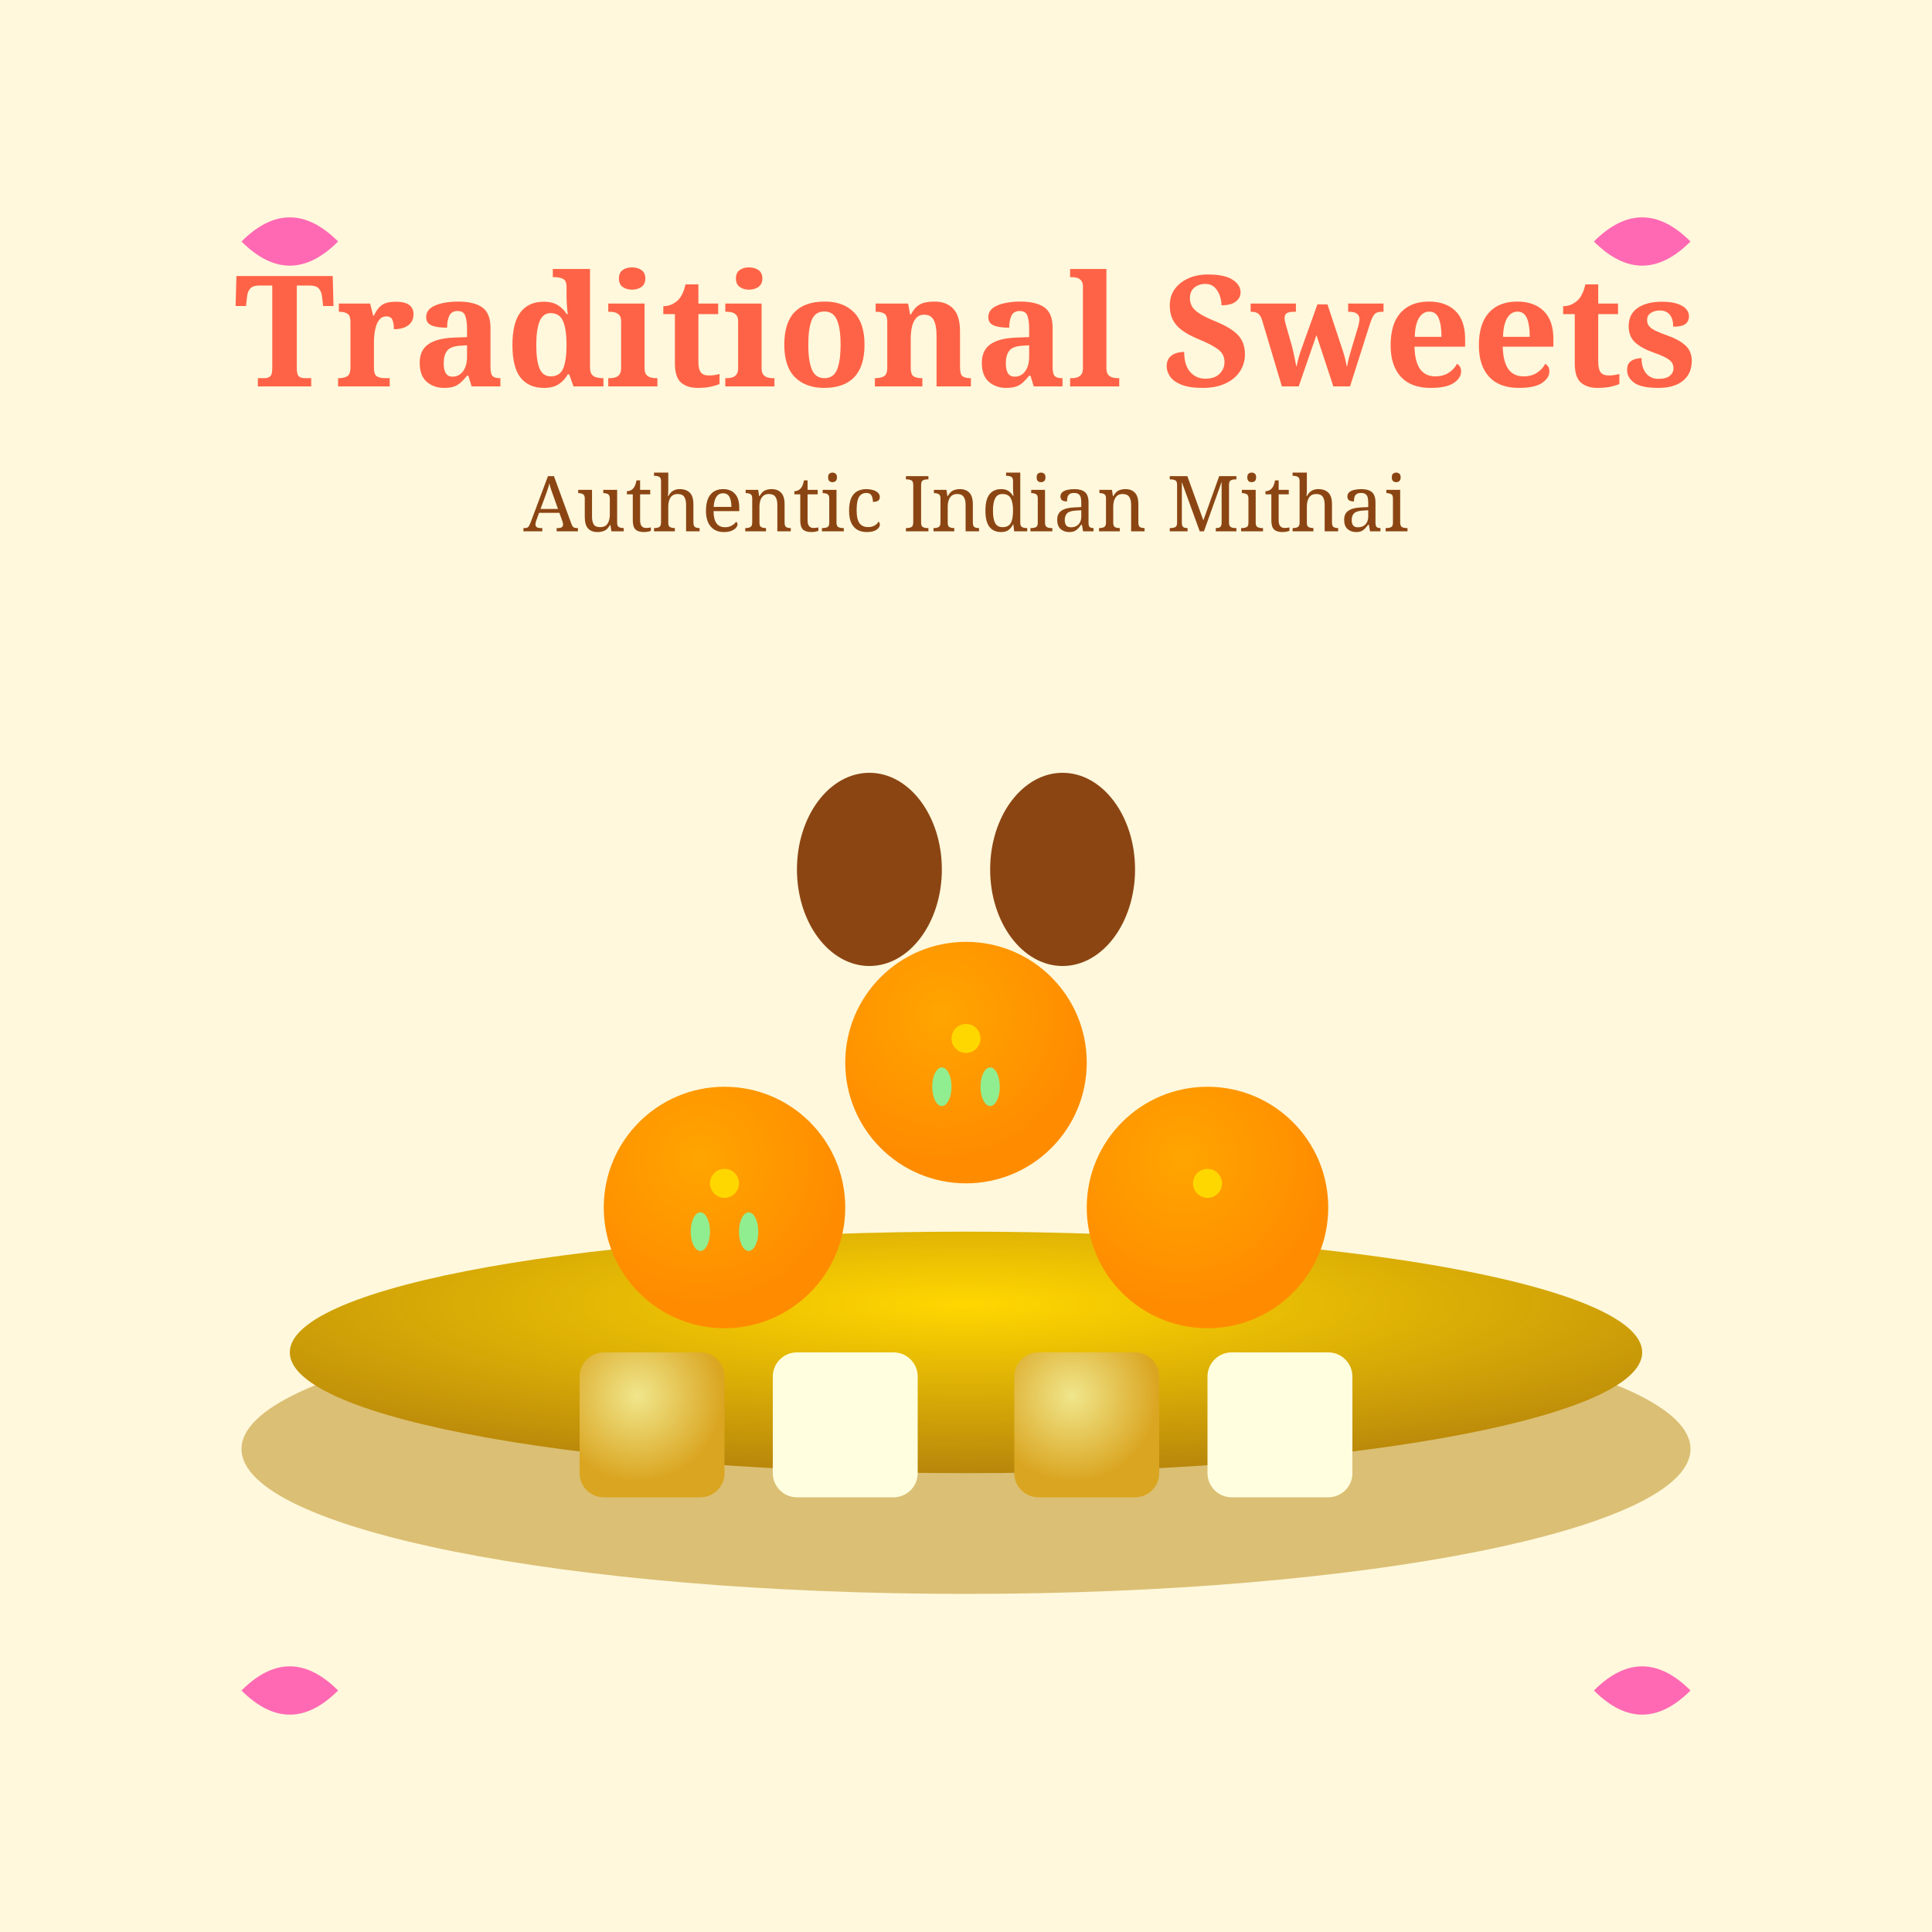
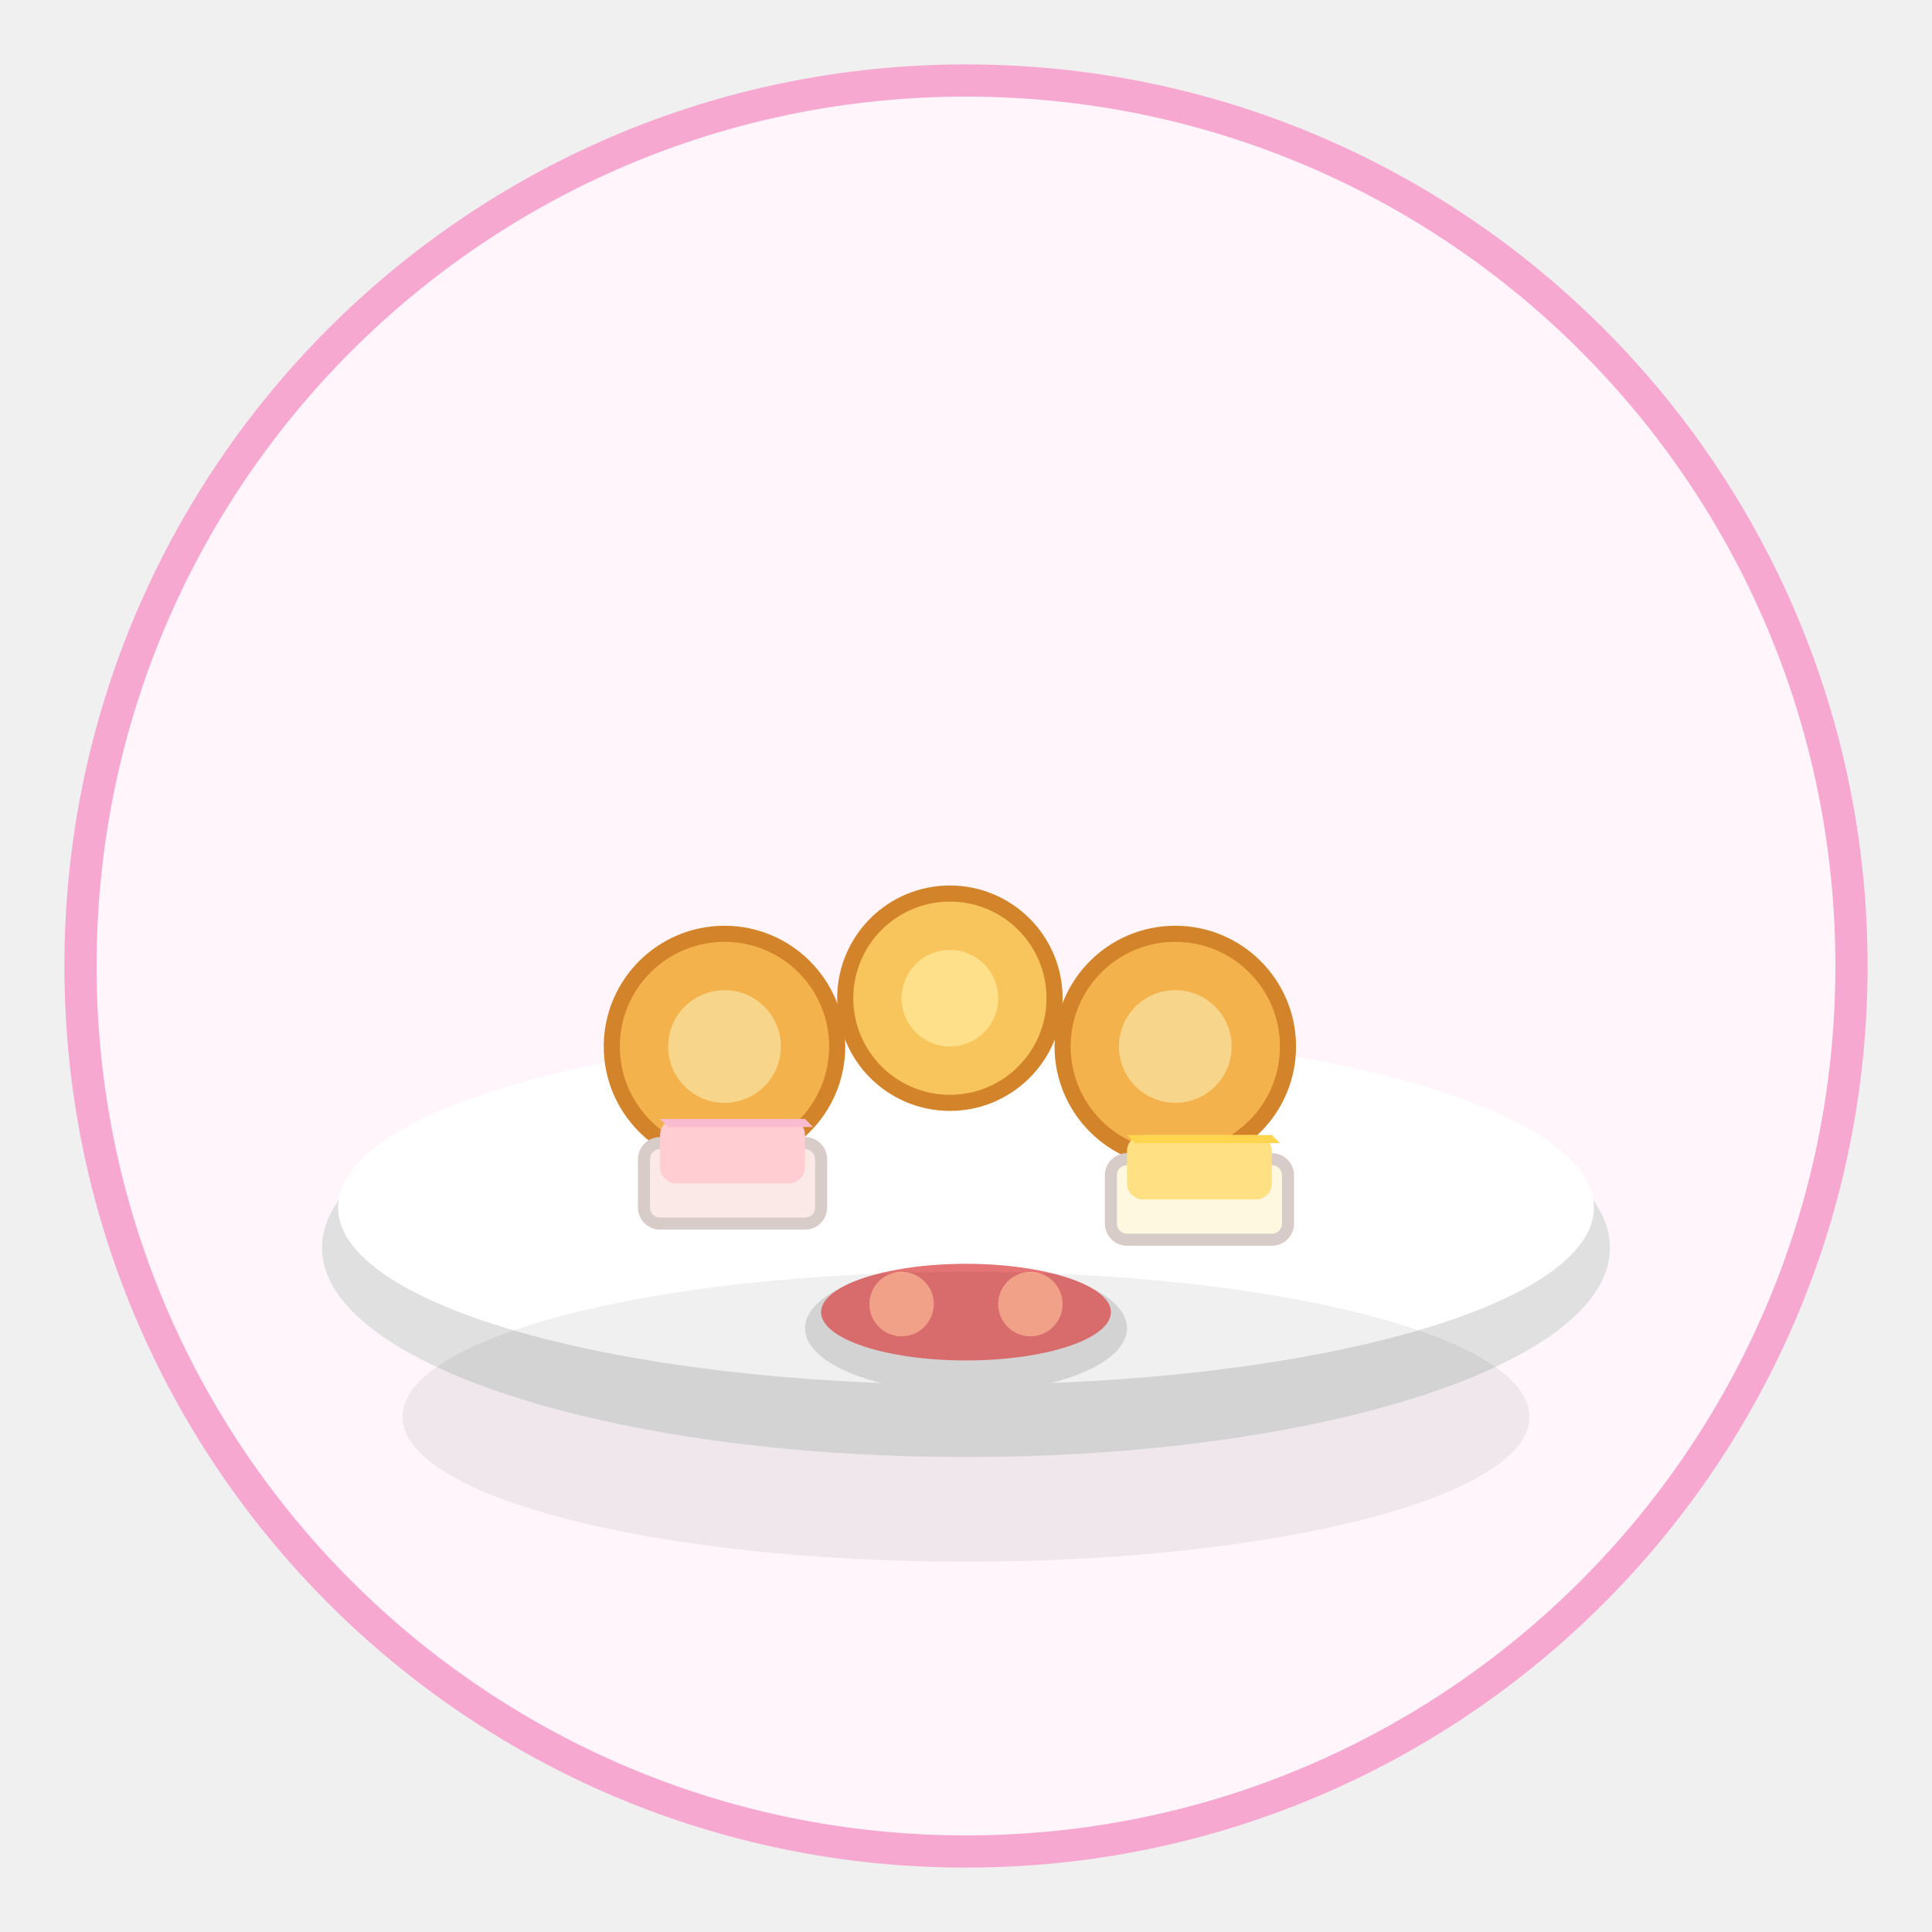
- <svg xmlns="http://www.w3.org/2000/svg" width="400" height="400" viewBox="0 0 400 400">
-   <defs>
-     <radialGradient id="plateGradient" cx="50%" cy="30%" r="70%">
-       <stop offset="0%" style="stop-color:#FFD700;stop-opacity:1" />
-       <stop offset="100%" style="stop-color:#B8860B;stop-opacity:1" />
-     </radialGradient>
-     <radialGradient id="ladduGradient" cx="40%" cy="30%" r="60%">
-       <stop offset="0%" style="stop-color:#FFA500;stop-opacity:1" />
-       <stop offset="100%" style="stop-color:#FF8C00;stop-opacity:1" />
-     </radialGradient>
-     <radialGradient id="barfiGradient" cx="40%" cy="30%" r="60%">
-       <stop offset="0%" style="stop-color:#F0E68C;stop-opacity:1" />
-       <stop offset="100%" style="stop-color:#DAA520;stop-opacity:1" />
-     </radialGradient>
-   </defs>
-   <rect width="400" height="400" fill="#FFF8DC" />
-   <ellipse cx="200" cy="300" rx="150" ry="30" fill="#B8860B" opacity="0.5" />
-   <ellipse cx="200" cy="280" rx="140" ry="25" fill="url(#plateGradient)" />
-   <circle cx="150" cy="250" r="25" fill="url(#ladduGradient)" />
-   <circle cx="250" cy="250" r="25" fill="url(#ladduGradient)" />
-   <circle cx="200" cy="220" r="25" fill="url(#ladduGradient)" />
-   <rect x="120" y="280" width="30" height="30" fill="url(#barfiGradient)" rx="5" />
-   <rect x="160" y="280" width="30" height="30" fill="#FFFFE0" rx="5" />
-   <rect x="210" y="280" width="30" height="30" fill="url(#barfiGradient)" rx="5" />
-   <rect x="250" y="280" width="30" height="30" fill="#FFFFE0" rx="5" />
-   <ellipse cx="180" cy="180" rx="15" ry="20" fill="#8B4513" />
-   <ellipse cx="220" cy="180" rx="15" ry="20" fill="#8B4513" />
-   <circle cx="150" cy="245" r="3" fill="#FFD700" />
-   <circle cx="250" cy="245" r="3" fill="#FFD700" />
-   <circle cx="200" cy="215" r="3" fill="#FFD700" />
-   <ellipse cx="145" cy="255" rx="2" ry="4" fill="#90EE90" />
-   <ellipse cx="155" cy="255" rx="2" ry="4" fill="#90EE90" />
-   <ellipse cx="195" cy="225" rx="2" ry="4" fill="#90EE90" />
-   <ellipse cx="205" cy="225" rx="2" ry="4" fill="#90EE90" />
-   <text x="200" y="80" text-anchor="middle" font-family="serif" font-size="32" font-weight="bold" fill="#FF6347">Traditional Sweets</text>
-   <text x="200" y="110" text-anchor="middle" font-family="serif" font-size="16" fill="#8B4513">Authentic Indian Mithai</text>
-   <path d="M50 50 Q60 40 70 50 Q60 60 50 50" fill="#FF69B4" />
-   <path d="M330 50 Q340 40 350 50 Q340 60 330 50" fill="#FF69B4" />
-   <path d="M50 350 Q60 340 70 350 Q60 360 50 350" fill="#FF69B4" />
-   <path d="M330 350 Q340 340 350 350 Q340 360 330 350" fill="#FF69B4" />
+ <svg xmlns="http://www.w3.org/2000/svg" width="240" height="240" viewBox="0 0 240 240">
+   <circle cx="120" cy="120" r="110" fill="#FFF5FB" stroke="#F7A8D0" stroke-width="4" />
+   <ellipse cx="120" cy="155" rx="80" ry="26" fill="#E0E0E0" />
+   <ellipse cx="120" cy="150" rx="78" ry="22" fill="#FFFFFF" />
+   <circle cx="90" cy="130" r="14" fill="#F4B24C" stroke="#D3842A" stroke-width="2" />
+   <circle cx="90" cy="130" r="7" fill="#F7D58A" />
+   <circle cx="118" cy="124" r="13" fill="#F7C55C" stroke="#D3842A" stroke-width="2" />
+   <circle cx="118" cy="124" r="6" fill="#FFE08A" />
+   <circle cx="146" cy="130" r="14" fill="#F4B24C" stroke="#D3842A" stroke-width="2" />
+   <circle cx="146" cy="130" r="7" fill="#F7D58A" />
+   <rect x="80" y="142" width="22" height="10" rx="2" fill="#FBE9E7" stroke="#D7CCC8" stroke-width="1.5" />
+   <rect x="82" y="139" width="18" height="8" rx="2" fill="#FFCDD2" />
+   <polygon points="82,139 100,139 101,140 83,140" fill="#F8BBD0" />
+   <rect x="138" y="144" width="22" height="10" rx="2" fill="#FFF8E1" stroke="#D7CCC8" stroke-width="1.5" />
+   <rect x="140" y="141" width="18" height="8" rx="2" fill="#FFE082" />
+   <polygon points="140,141 158,141 159,142 141,142" fill="#FFD54F" />
+   <ellipse cx="120" cy="165" rx="20" ry="8" fill="#E0E0E0" />
+   <ellipse cx="120" cy="163" rx="18" ry="6" fill="#E57373" />
+   <circle cx="112" cy="162" r="4" fill="#FFAB91" />
+   <circle cx="128" cy="162" r="4" fill="#FFAB91" />
+   <ellipse cx="120" cy="176" rx="70" ry="18" fill="#000000" opacity="0.06" />
</svg>
